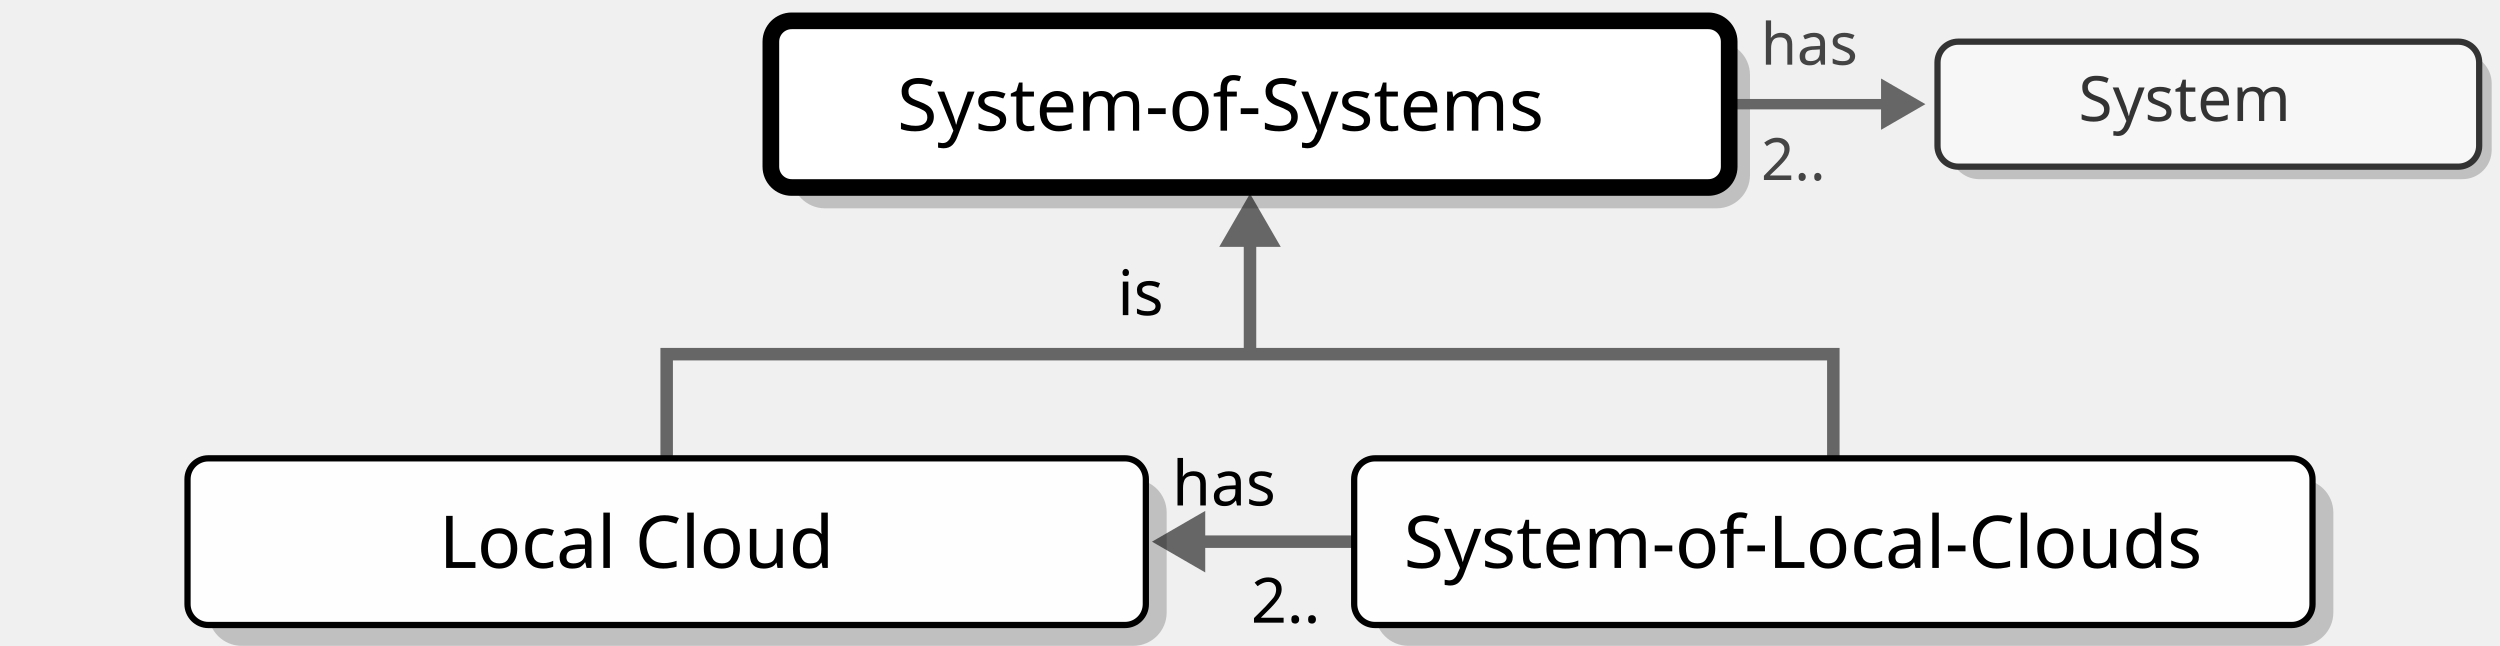
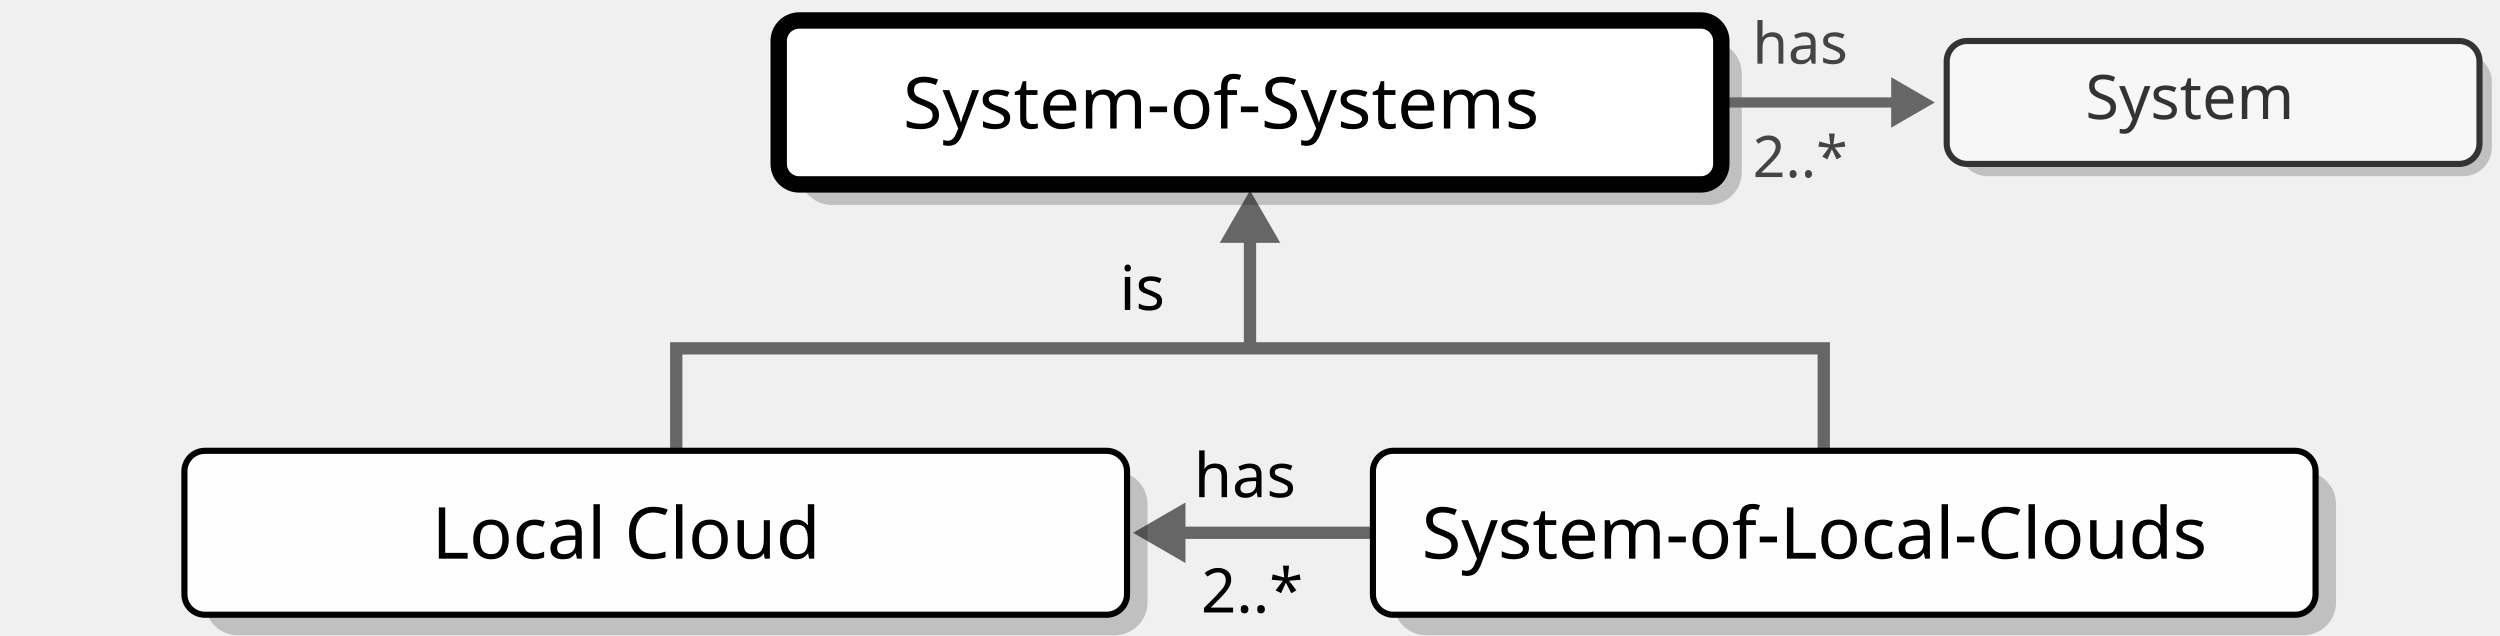
- <svg xmlns="http://www.w3.org/2000/svg" xmlns:xlink="http://www.w3.org/1999/xlink" width="120mm" height="31mm" version="1.1" viewBox="0 0 120 31" id="svg162">
+ <svg xmlns="http://www.w3.org/2000/svg" xmlns:xlink="http://www.w3.org/1999/xlink" width="122mm" height="31mm" version="1.1" viewBox="0 0 122 31" id="svg162">
  <defs id="defs5">
    <marker id="a" overflow="visible" orient="auto">
      <path transform="scale(0.4)" d="M 5.77,0 -2.88,5 V -5 Z" fill="context-stroke" fill-rule="evenodd" stroke="context-stroke" stroke-width="1pt" id="path2" />
    </marker>
    <marker id="e" overflow="visible" orient="auto">
      <path transform="scale(0.4)" d="M 5.77,0 -2.88,5 V -5 Z" fill="context-stroke" fill-rule="evenodd" stroke="context-stroke" stroke-width="1pt" id="path824" />
    </marker>
    <marker id="a-2" overflow="visible" orient="auto">
      <path transform="scale(0.4)" d="M 5.77,0 -2.88,5 V -5 Z" fill="context-stroke" fill-rule="evenodd" stroke="context-stroke" stroke-width="1pt" id="path2-3" />
    </marker>
    <marker id="a-3" overflow="visible" orient="auto">
      <path transform="scale(0.4)" d="M 5.77,0 -2.88,5 V -5 Z" fill="context-stroke" fill-rule="evenodd" stroke="context-stroke" stroke-width="1pt" id="path2-2" />
    </marker>
  </defs>
-   <path style="fill:none;stroke:#666666;stroke-width:0.6;stroke-linecap:butt;stroke-linejoin:miter;stroke-miterlimit:4;stroke-dasharray:none;stroke-opacity:1" d="m 32,22 v -5 h 56 v 5" id="path16281" />
-   <path d="M 60,17 V 11" marker-end="url(#a)" id="path3155" style="fill:none;stroke:#666666;stroke-width:0.6;stroke-miterlimit:4;stroke-dasharray:none" />
-   <path d="m 65,26 h -8" marker-end="url(#a)" id="use19748" style="fill:none;stroke:#666666;stroke-width:0.6;stroke-miterlimit:4;stroke-dasharray:none" />
-   <use x="0" y="0" xlink:href="#g1951" id="use1953" transform="translate(56)" width="100%" height="100%" />
-   <rect id="rect1655" x="38" y="2" width="46" height="8" rx="1.6" fill="none" opacity="0.913" stroke="#000000" stroke-linejoin="round" stroke-width="0.333" style="opacity:1;fill:#000000;fill-opacity:0.2;stroke:none;stroke-width:0.8;stroke-miterlimit:4;stroke-dasharray:none" />
-   <g id="use1449" transform="translate(22.00101,-50)">
+   <path style="fill:none;stroke:#666666;stroke-width:0.6;stroke-linecap:butt;stroke-linejoin:miter;stroke-miterlimit:4;stroke-dasharray:none;stroke-opacity:1" d="m 33,22 v -5 h 56 v 5" id="path16281" />
+   <path d="m 61,17 v -6" marker-end="url(#a)" id="path3155" style="fill:none;stroke:#666666;stroke-width:0.6;stroke-miterlimit:4;stroke-dasharray:none" />
+   <path d="m 66.999,26 h -10" marker-end="url(#a)" id="use19748" style="fill:none;stroke:#666666;stroke-width:0.6;stroke-miterlimit:4;stroke-dasharray:none" />
+   <use x="0" y="0" xlink:href="#g1951" id="use1953" transform="translate(57.9995)" width="100%" height="100%" />
+   <rect id="rect1655" x="39" y="2" width="46" height="8" rx="1.6" fill="none" opacity="0.913" stroke="#000000" stroke-linejoin="round" stroke-width="0.333" style="opacity:1;fill:#000000;fill-opacity:0.2;stroke:none;stroke-width:0.8;stroke-miterlimit:4;stroke-dasharray:none" />
+   <g id="use1449" transform="translate(24.00001,-50)">
    <rect id="rect985" x="71.6" y="52.6" width="26" height="6" rx="1.4" fill="none" opacity="0.913" stroke="#000000" stroke-linejoin="round" stroke-width="0.333" style="opacity:1;fill:#000000;fill-opacity:0.2;stroke:none;stroke-width:0.3;stroke-miterlimit:4;stroke-dasharray:none;stroke-opacity:1" />
    <rect id="rect987" x="70.999" y="52" width="26" height="6" rx="1" fill="none" opacity="0.913" stroke="#000000" stroke-linejoin="round" stroke-width="0.333" style="opacity:1;fill:#f7f7f7;fill-opacity:1;stroke:#333333;stroke-width:0.3;stroke-miterlimit:4;stroke-dasharray:none;stroke-opacity:1" />
  </g>
-   <path d="m 83,5 h 8" marker-end="url(#a)" id="use2317" style="fill:none;stroke:#666666;stroke-width:0.5;stroke-miterlimit:4;stroke-dasharray:none;stroke-opacity:1" />
-   <rect id="rect45004" x="37.001" y="1" width="46" height="8" rx="1" fill="none" opacity="0.913" stroke="#000000" stroke-linejoin="round" stroke-width="0.333" style="opacity:1;fill:#ffffff;fill-opacity:1;stroke-width:0.8;stroke-miterlimit:4;stroke-dasharray:none" />
-   <g id="g1951" transform="translate(-17.9995,-14)">
+   <path d="m 83.999,5 h 9" marker-end="url(#a)" id="use2317" style="fill:none;stroke:#666666;stroke-width:0.5;stroke-miterlimit:4;stroke-dasharray:none;stroke-opacity:1" />
+   <rect id="rect45004" x="38" y="1" width="46" height="8" rx="1" fill="none" opacity="0.913" stroke="#000000" stroke-linejoin="round" stroke-width="0.333" style="opacity:1;fill:#ffffff;fill-opacity:1;stroke-width:0.8;stroke-miterlimit:4;stroke-dasharray:none" />
+   <g id="g1951" transform="translate(-18.0005,-14)">
    <rect id="rect1867" x="28" y="37" width="46" height="8" rx="1.6" fill="none" opacity="0.913" stroke="#000000" stroke-linejoin="round" stroke-width="0.333" style="opacity:1;fill:#000000;fill-opacity:0.2;stroke:none;stroke-width:0.8;stroke-miterlimit:4;stroke-dasharray:none" />
    <rect id="use8966" x="27" y="36" width="46" height="8" rx="1" fill="none" opacity="0.913" stroke="#000000" stroke-linejoin="round" stroke-width="0.333" style="opacity:1;fill:#fefefe;fill-opacity:1;stroke-width:0.3;stroke-miterlimit:4;stroke-dasharray:none" />
  </g>
-   <text x="31.915" y="27.259" font-size="3.5px" style="line-height:1.25;font-family:sans-serif;stroke-width:0.265" xml:space="preserve" id="text8978">
-     <tspan x="31.915" y="27.259" font-size="3.5px" stroke-width="0.265" text-align="center" text-anchor="middle" id="tspan8976">Local Cloud</tspan>
+   <text x="31.914" y="27.259" font-size="3.5px" style="line-height:1.25;font-family:sans-serif;stroke-width:0.265" xml:space="preserve" id="text8978">
+     <tspan x="31.914" y="27.259" font-size="3.5px" stroke-width="0.265" text-align="center" text-anchor="middle" id="tspan8976">Local Cloud</tspan>
  </text>
-   <text x="87.915" y="27.259" font-size="3.5px" style="line-height:1.25;font-family:sans-serif;stroke-width:0.265" xml:space="preserve" id="text8982">
-     <tspan x="87.915" y="27.259" font-size="3.5px" stroke-width="0.265" text-align="center" text-anchor="middle" id="tspan8980">System-of-Local-Clouds</tspan>
+   <text x="89.914" y="27.259" font-size="3.5px" style="line-height:1.25;font-family:sans-serif;stroke-width:0.265" xml:space="preserve" id="text8982">
+     <tspan x="89.914" y="27.259" font-size="3.5px" stroke-width="0.265" text-align="center" text-anchor="middle" id="tspan8980">System-of-Local-Clouds</tspan>
  </text>
-   <text x="60.163" y="15.124" style="font-size:3px;line-height:1.25;font-family:sans-serif;stroke-width:0.265" xml:space="preserve" id="use32783">
-     <tspan x="58.195" y="15.124" stroke-width="0.265" id="tspan6742" style="text-align:end;text-anchor:end">is</tspan>
+   <text x="61.162" y="15.124" style="font-size:3px;line-height:1.25;font-family:sans-serif;stroke-width:0.265" xml:space="preserve" id="use32783">
+     <tspan x="59.194" y="15.124" stroke-width="0.265" id="tspan6742" style="text-align:end;text-anchor:end">is</tspan>
  </text>
-   <text x="68.455" y="24.261" style="font-size:3px;line-height:1.25;font-family:sans-serif;stroke-width:0.265" xml:space="preserve" id="use34501">
-     <tspan x="63.583" y="24.261" stroke-width="0.265" id="tspan6776" style="text-align:end;text-anchor:end">has</tspan>
+   <text x="70.454" y="24.261" style="font-size:3px;line-height:1.25;font-family:sans-serif;stroke-width:0.265" xml:space="preserve" id="use34501">
+     <tspan x="65.582" y="24.261" stroke-width="0.265" id="tspan6776" style="text-align:end;text-anchor:end">has</tspan>
  </text>
-   <text x="59.959" y="6.272" font-size="3.5px" style="line-height:1.25;font-family:sans-serif;stroke-width:0.265" xml:space="preserve" id="text44012">
-     <tspan x="59.959" y="6.272" font-size="3.5px" stroke-width="0.265" text-align="center" text-anchor="middle" id="tspan44010">System-of-Systems</tspan>
+   <text x="60.958" y="6.272" font-size="3.5px" style="line-height:1.25;font-family:sans-serif;stroke-width:0.265" xml:space="preserve" id="text44012">
+     <tspan x="60.958" y="6.272" font-size="3.5px" stroke-width="0.265" text-align="center" text-anchor="middle" id="tspan44010">System-of-Systems</tspan>
  </text>
-   <text x="60.05" y="29.888" style="font-size:3px;line-height:1.25;font-family:sans-serif;stroke-width:0.265" xml:space="preserve" id="use15854">
-     <tspan x="60.05" y="29.888" stroke-width="0.265" id="tspan22947">2..</tspan>
+   <text x="71.45" y="29.888" style="font-size:3px;line-height:1.25;font-family:sans-serif;stroke-width:0.265" xml:space="preserve" id="use15854">
+     <tspan x="65.931" y="29.888" stroke-width="0.265" id="tspan22947" style="text-align:end;text-anchor:end">2..*</tspan>
  </text>
-   <text x="106.031" y="5.809" font-size="3.5px" style="font-size:3px;line-height:1.25;font-family:sans-serif;stroke-width:0.265" xml:space="preserve" id="text11944">
-     <tspan x="106.031" y="5.809" font-size="3.5px" stroke-width="0.265" text-align="center" text-anchor="middle" id="tspan11942" style="font-size:3px;fill:#333333;fill-opacity:1">System</tspan>
+   <text x="108.03" y="5.809" font-size="3.5px" style="font-size:3px;line-height:1.25;font-family:sans-serif;stroke-width:0.265" xml:space="preserve" id="text11944">
+     <tspan x="108.03" y="5.809" font-size="3.5px" stroke-width="0.265" text-align="center" text-anchor="middle" id="tspan11942" style="font-size:3px;fill:#333333;fill-opacity:1">System</tspan>
  </text>
-   <text x="84.528" y="8.642" style="font-size:2.8px;line-height:1.25;font-family:sans-serif;stroke-width:0.265" xml:space="preserve" id="text2401">
-     <tspan x="84.528" y="8.642" stroke-width="0.265" id="tspan2399" style="font-size:2.8px;fill:#444444;fill-opacity:1">2..</tspan>
+   <text x="85.527" y="8.642" style="font-size:2.8px;line-height:1.25;font-family:sans-serif;stroke-width:0.265" xml:space="preserve" id="text2401">
+     <tspan x="85.527" y="8.642" stroke-width="0.265" id="tspan2399" style="font-size:2.8px;fill:#444444;fill-opacity:1">2..*</tspan>
  </text>
-   <text x="84.528" y="3.108" style="font-size:2.8px;line-height:1.25;font-family:sans-serif;stroke-width:0.265" xml:space="preserve" id="text1176">
-     <tspan x="84.528" y="3.108" stroke-width="0.265" id="tspan1174" style="font-size:2.8px;fill:#444444;fill-opacity:1">has</tspan>
+   <text x="85.527" y="3.108" style="font-size:2.8px;line-height:1.25;font-family:sans-serif;stroke-width:0.265" xml:space="preserve" id="text1176">
+     <tspan x="85.527" y="3.108" stroke-width="0.265" id="tspan1174" style="font-size:2.8px;fill:#444444;fill-opacity:1">has</tspan>
  </text>
</svg>
